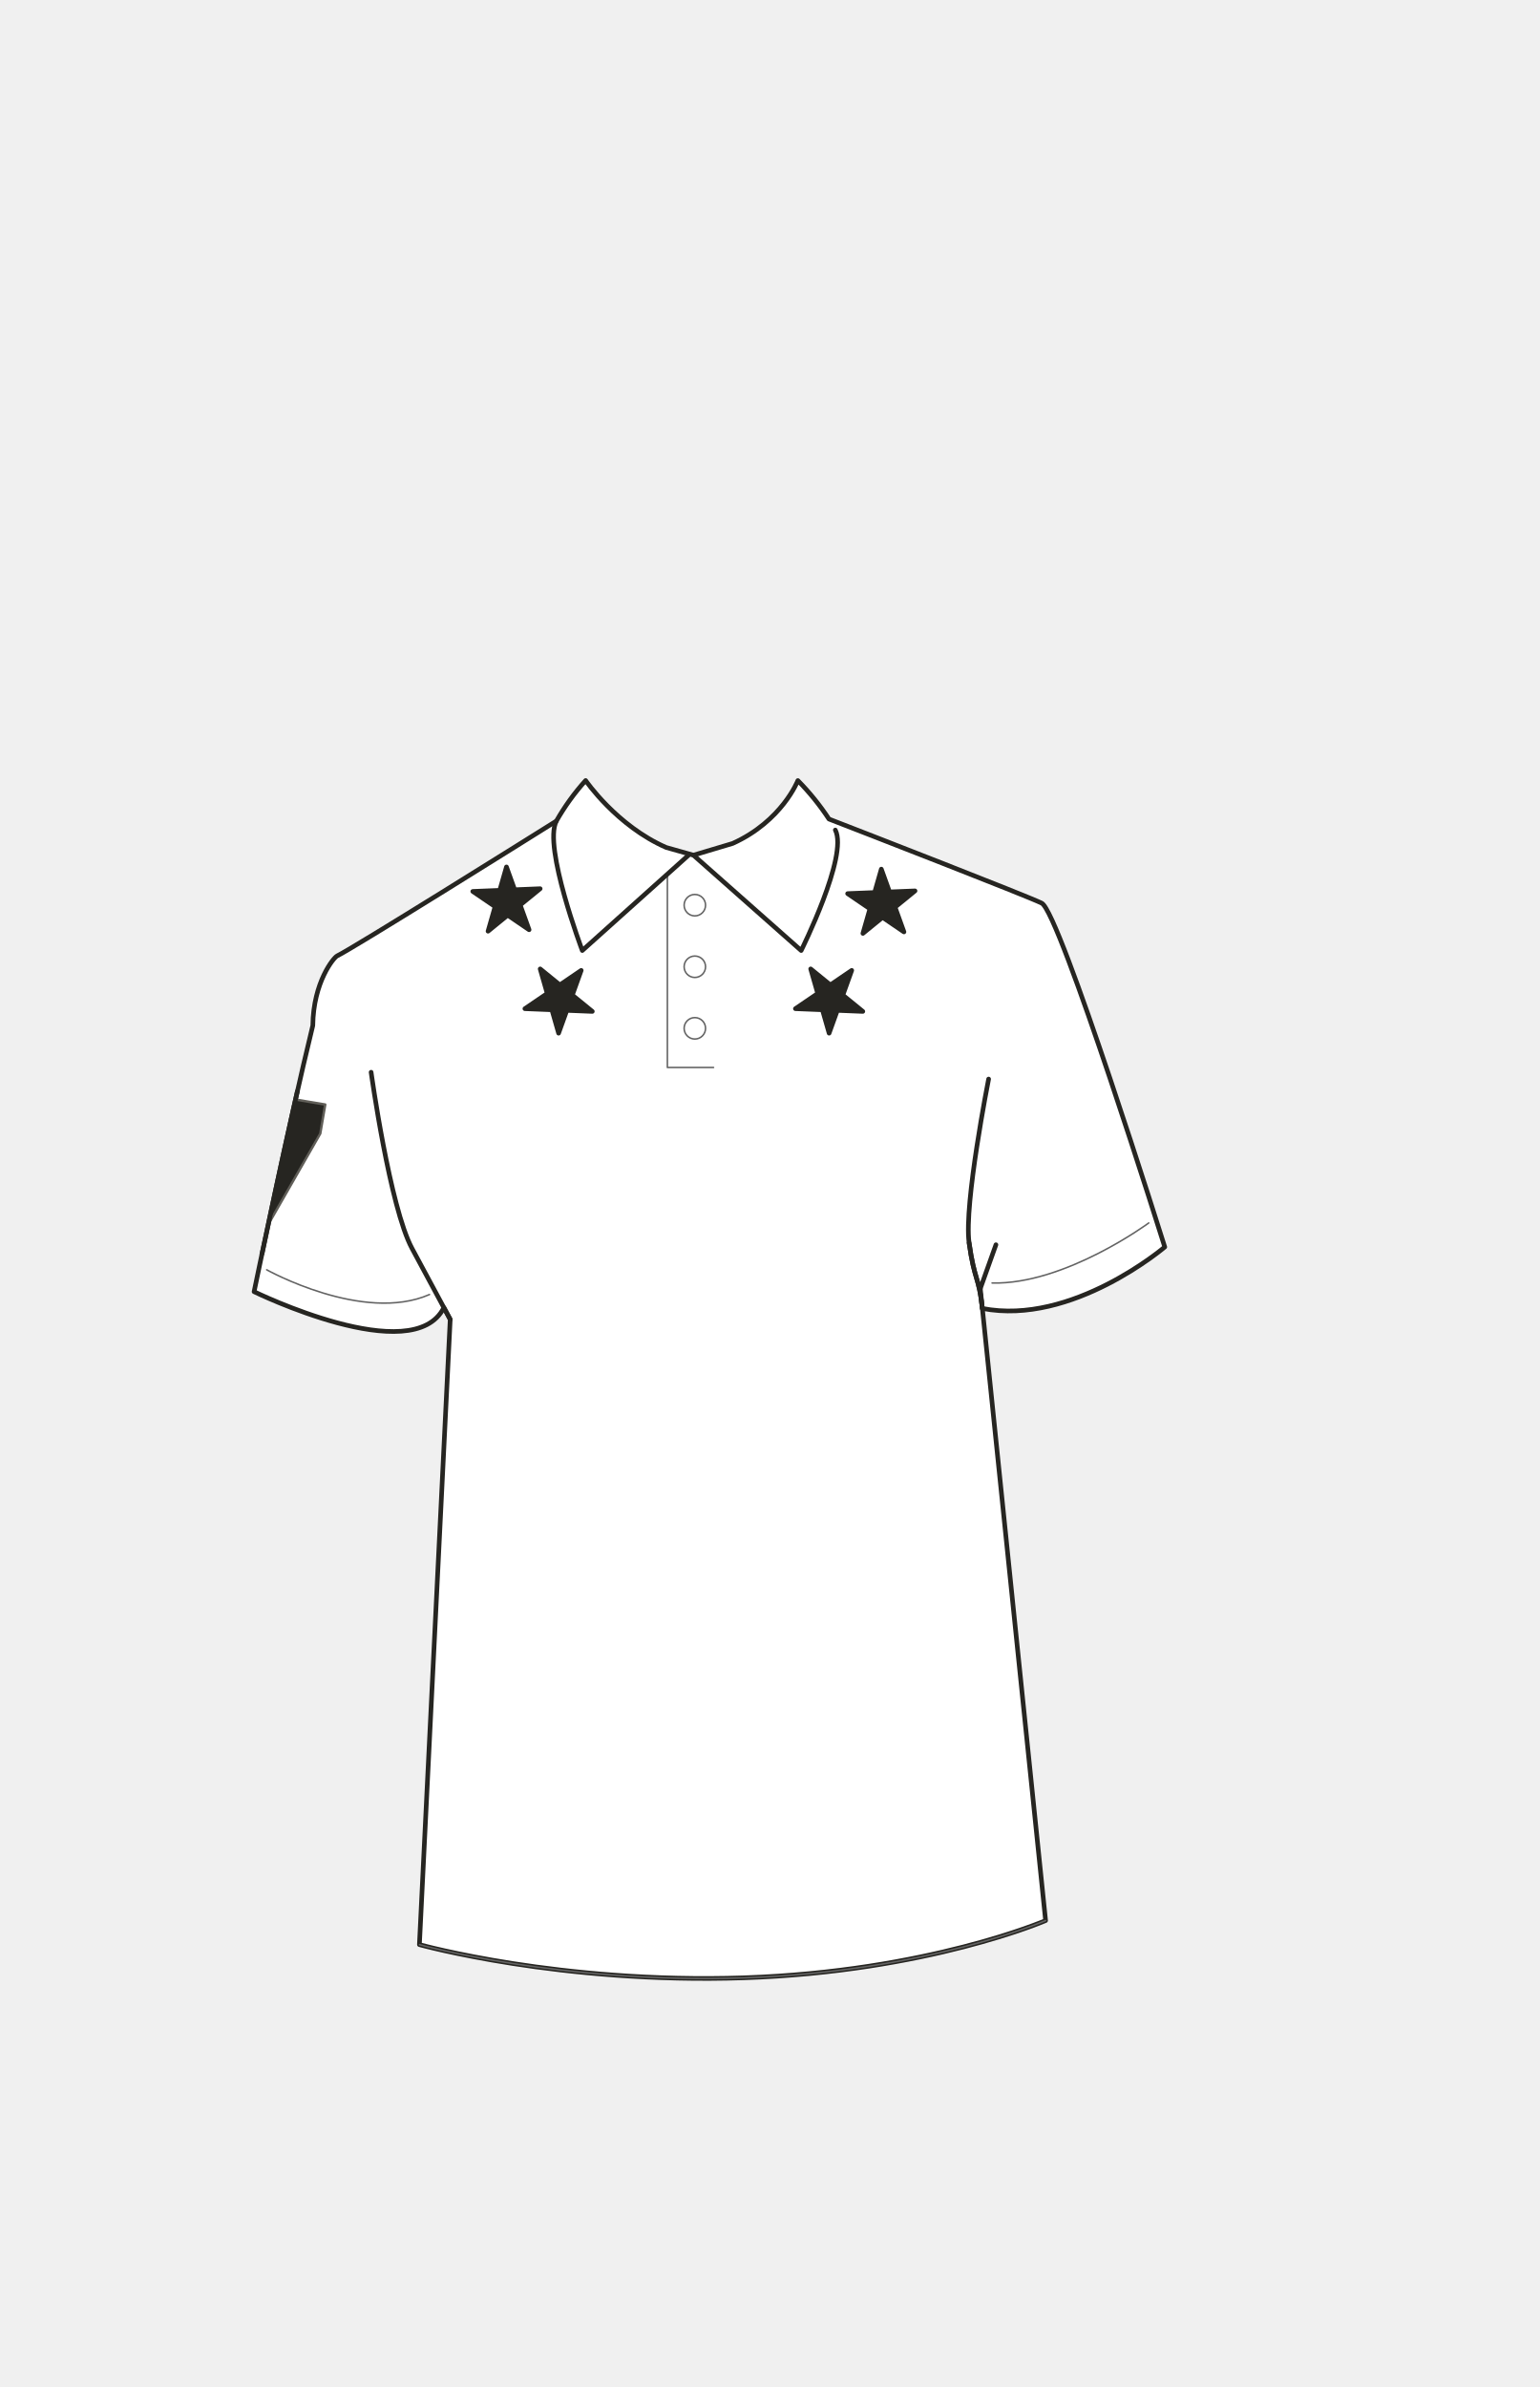
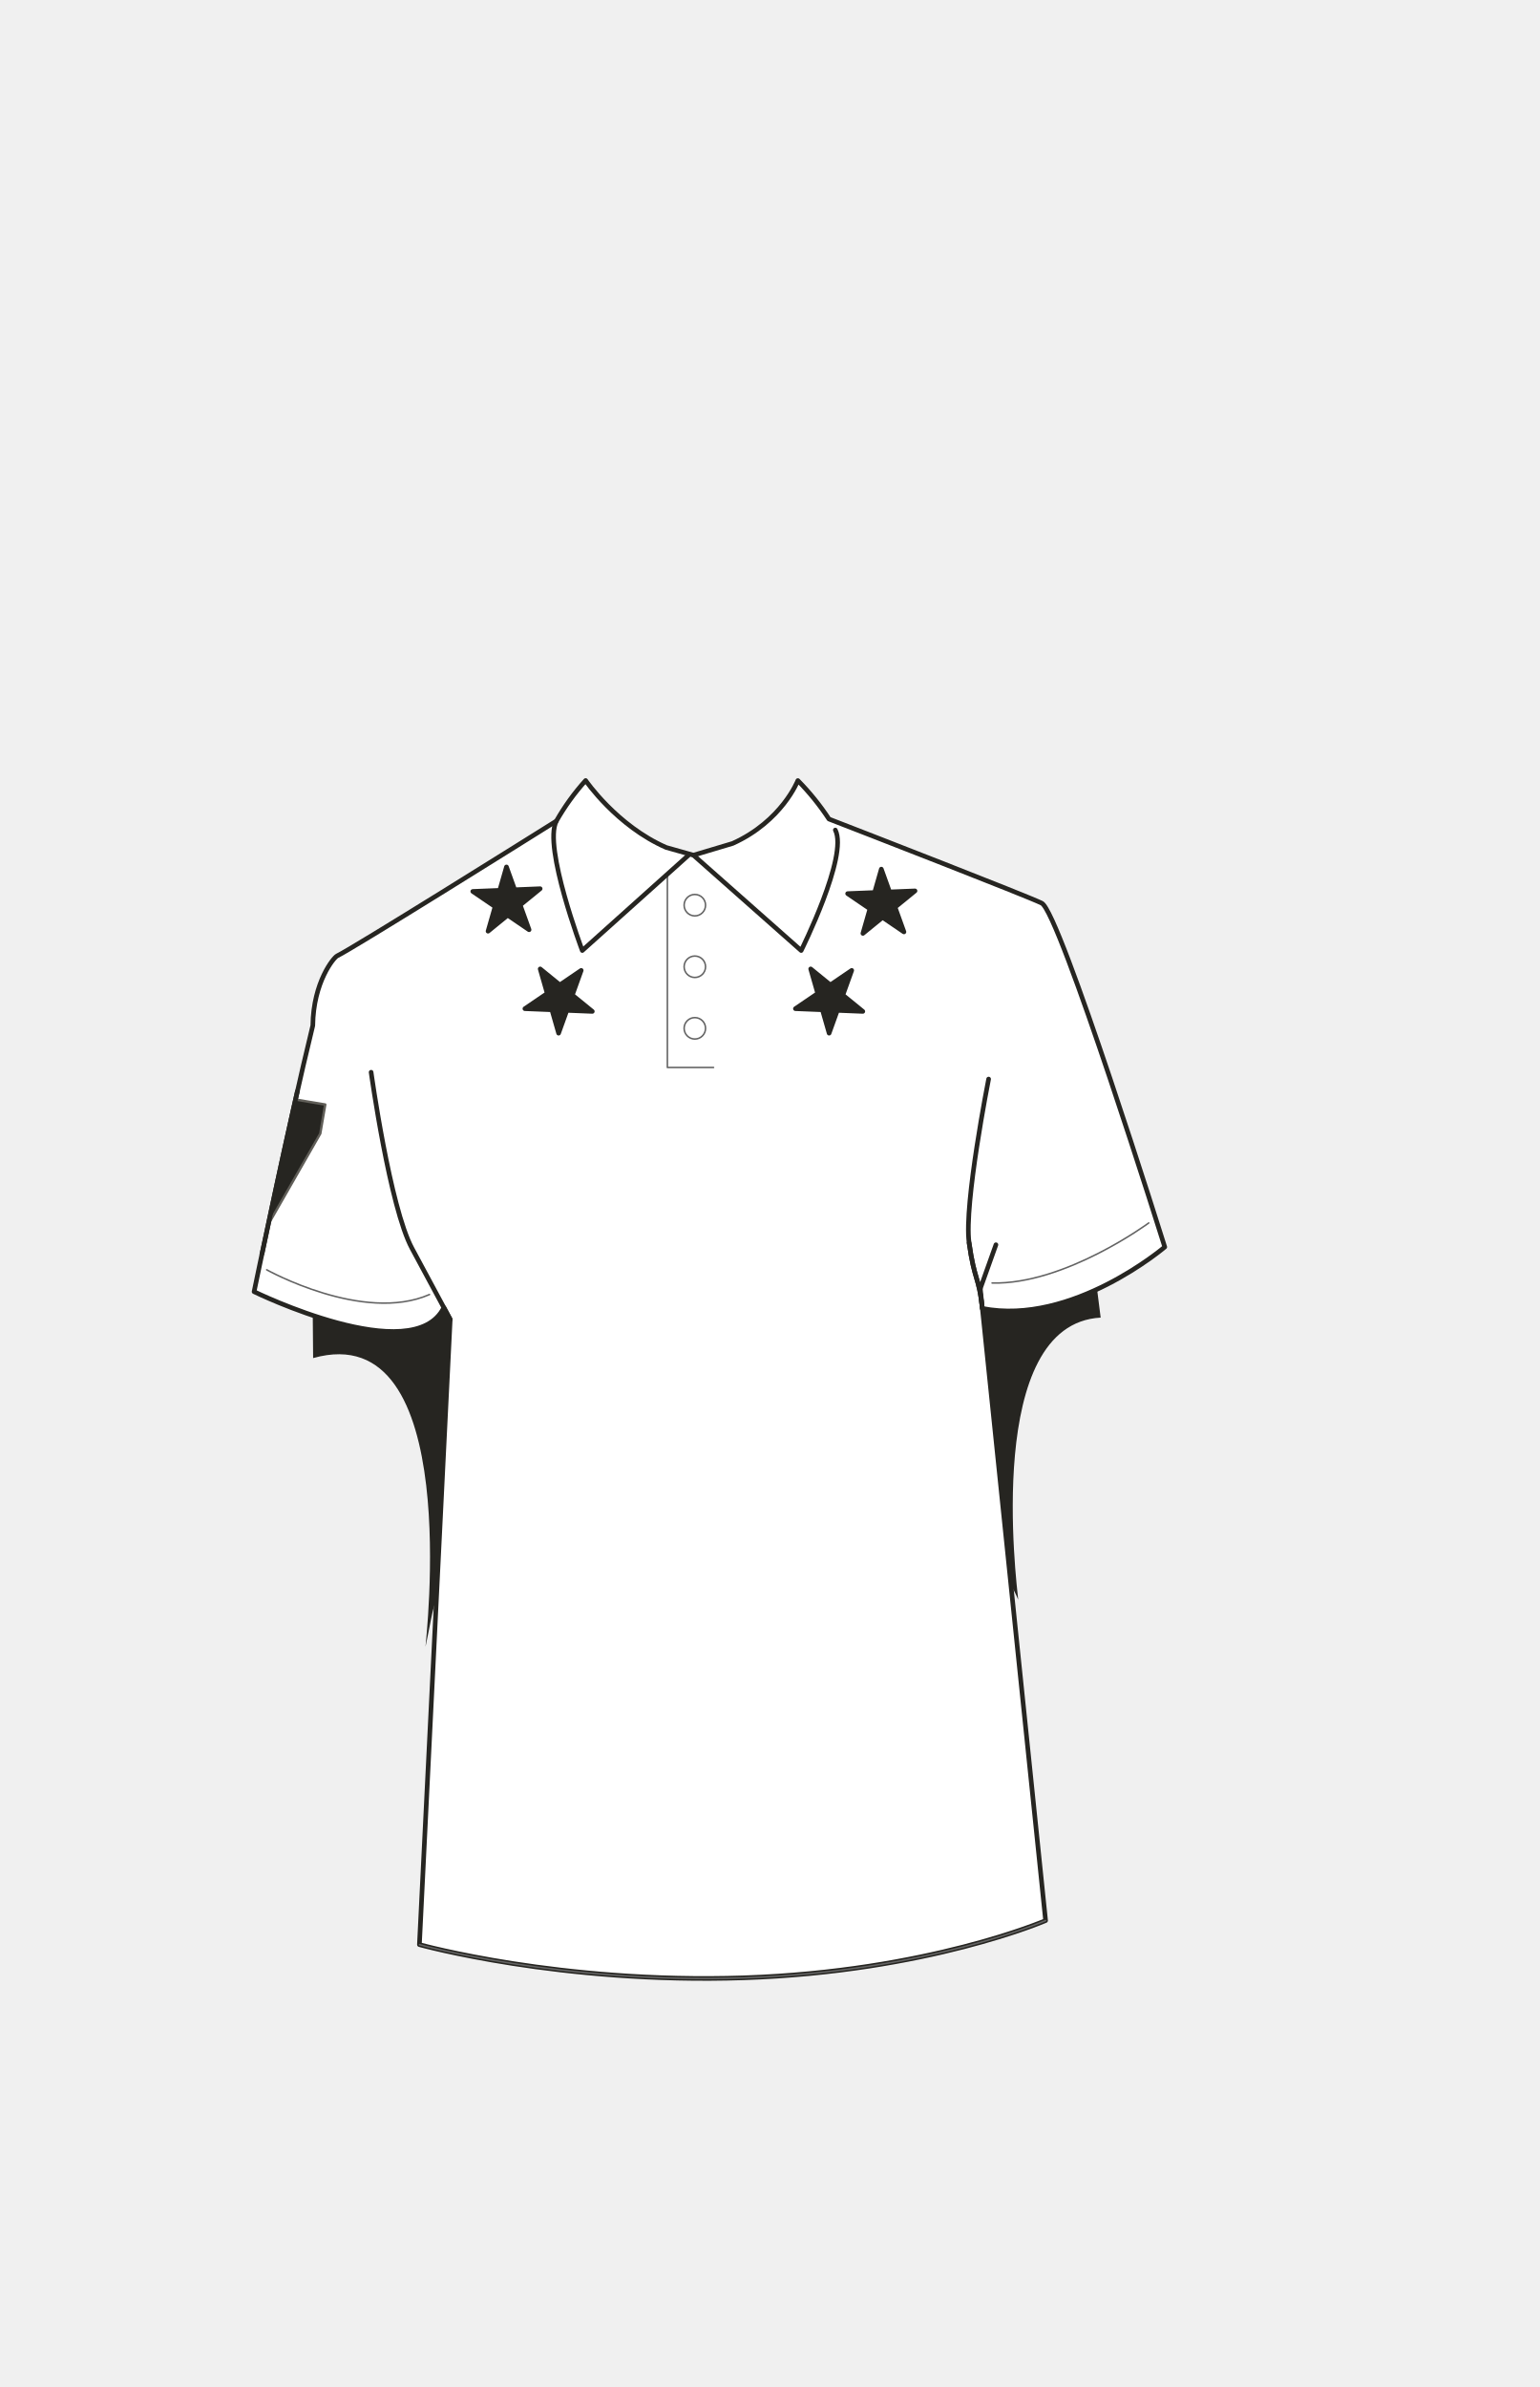
<svg xmlns="http://www.w3.org/2000/svg" width="1000" height="1550" viewBox="0 0 1000 1550">
+   <path d="M276.32 1069.37c2.6-12 4.6-25.5 7.12-30.88 1.79-36.42 8.94-181.75 8.94-181.75l-4.11-7.63c-20.13 32-85.17 5-85.17 5l.24 27.76c98.58-27.74 72.87 185.32 72.98 187.5zM714.76 855.59l-2.3-18.17c-35.9 20.67-74.55 12.21-74.55 12.21s12 143.46 18.39 179.36a73.22 73.22 0 014.91 9.78c-1.01-10.86-22.44-178.98 53.55-183.18z" fill="#262521" />
  <path d="M637.91 849.63c58.38 11.42 118.48-39.89 118.48-39.89s-68.23-217.64-79.93-223.29c-10.45-5.05-115.8-45.94-138.13-54.6a161.65 161.65 0 00-20.21-25s-10.21 26.32-42.32 40.83l-25.48 7.62-17.72-5c-32.19-14.07-52.29-43.48-52.29-43.48a150.21 150.21 0 00-19 26.31c-20.05 12.56-131.73 82.44-142.37 87.58-2.17 1-15.49 16.94-15.81 45.24h0C187.38 730.34 165 838.76 165 838.76s103.21 50.51 123.25 10.35h0l4.11 7.63-20 406s91.48 25.55 210.71 21.55S679 1247.13 679 1247.13l-42.4-410.37z" fill="#fff" stroke="#262521" stroke-linecap="round" stroke-linejoin="round" stroke-width="3" />
  <path d="M272.42 1262.76s91.48 25.55 210.71 21.55S679 1247.13 679 1247.13M288.27 849.11h0" fill="none" stroke="#636363" stroke-linecap="round" stroke-linejoin="round" />
  <path d="M629.32 807c3.47 24.84 6.44 21.89 8.59 42.64" fill="none" stroke="#262521" stroke-linecap="round" stroke-miterlimit="10" stroke-width="3" />
  <path fill="#262521" stroke="#262521" stroke-linecap="round" stroke-linejoin="round" stroke-width="3" d="M516.53 654.99l43.77 1.77-33.85-27.6 11.97 41.74 14.68-40.78-36.57 24.87zM550.44 580.27l43.77-1.77-33.85 27.6 11.96-41.74 14.69 40.78-36.57-24.87z" />
  <path fill="none" stroke="#636363" stroke-linecap="round" stroke-linejoin="round" d="M433.39 568.4v124.77h29.97" />
  <circle cx="451.22" cy="587.78" r="6.96" fill="none" stroke="#636363" stroke-miterlimit="10" />
  <circle cx="451.22" cy="627.76" r="6.96" fill="none" stroke="#636363" stroke-miterlimit="10" />
  <circle cx="451.22" cy="667.74" r="6.96" fill="none" stroke="#636363" stroke-miterlimit="10" />
  <path fill="#262521" stroke="#262521" stroke-linecap="round" stroke-linejoin="round" stroke-width="3" d="M307.01 578.85l43.77-1.77-33.85 27.6 11.96-41.74 14.69 40.79-36.57-24.88zM340.86 654.99l43.78 1.77-33.85-27.6 11.96 41.74 14.68-40.78-36.57 24.87z" />
  <path d="M447.13 555.32l-69 61.9s-25.45-67.38-16.86-84M450.32 555.32l69.95 61.9s30.78-61.58 22.18-78.24M636.58 836.76l10.17-28.49M241 696.25s12.17 87.67 26.55 114.4l24.8 46.09M642 700.68S625.86 782.15 629.32 807s6.44 21.89 8.59 42.64" fill="none" stroke="#262521" stroke-linecap="round" stroke-linejoin="round" stroke-width="3" />
  <path d="M746 794.12s-54.43 40.17-101.74 39" fill="none" stroke="#636363" stroke-linecap="round" stroke-linejoin="round" />
  <path d="M191.83 714c-.46 5.9-2.27 11.38-4.21 17-2.16 6.27-3.13 12.84-4.41 19.32-1.23 6.28-2.58 12.49-3.55 18.82-1.2 7.73-2.22 15.55-3.85 23.22L208 736.08l3.15-18.86z" fill="#262521" />
  <path d="M211.83 716.76a.78.78 0 00-.52-.32l-19.44-3.25c0 .53-.08 1.06-.13 1.58l18.53 3.1-3 17.94-31 54.07q-.51 2.55-1.09 5.09l33.49-58.49a.62.62 0 00.09-.26l3.24-18.87a.77.77 0 00-.17-.59z" fill="#605e58" />
  <path d="M191.79 707.68c-8.8 38.79-17.88 81.37-23.29 107.09q1.51.11 3 .15c5.41-25.7 14.4-67.85 23.13-106.32-.92-.33-1.88-.6-2.84-.92z" fill="#262521" />
  <path d="M173.19 824.54s62.55 34.94 105.72 16.06" fill="none" stroke="#636363" stroke-linecap="round" stroke-linejoin="round" />
</svg>
